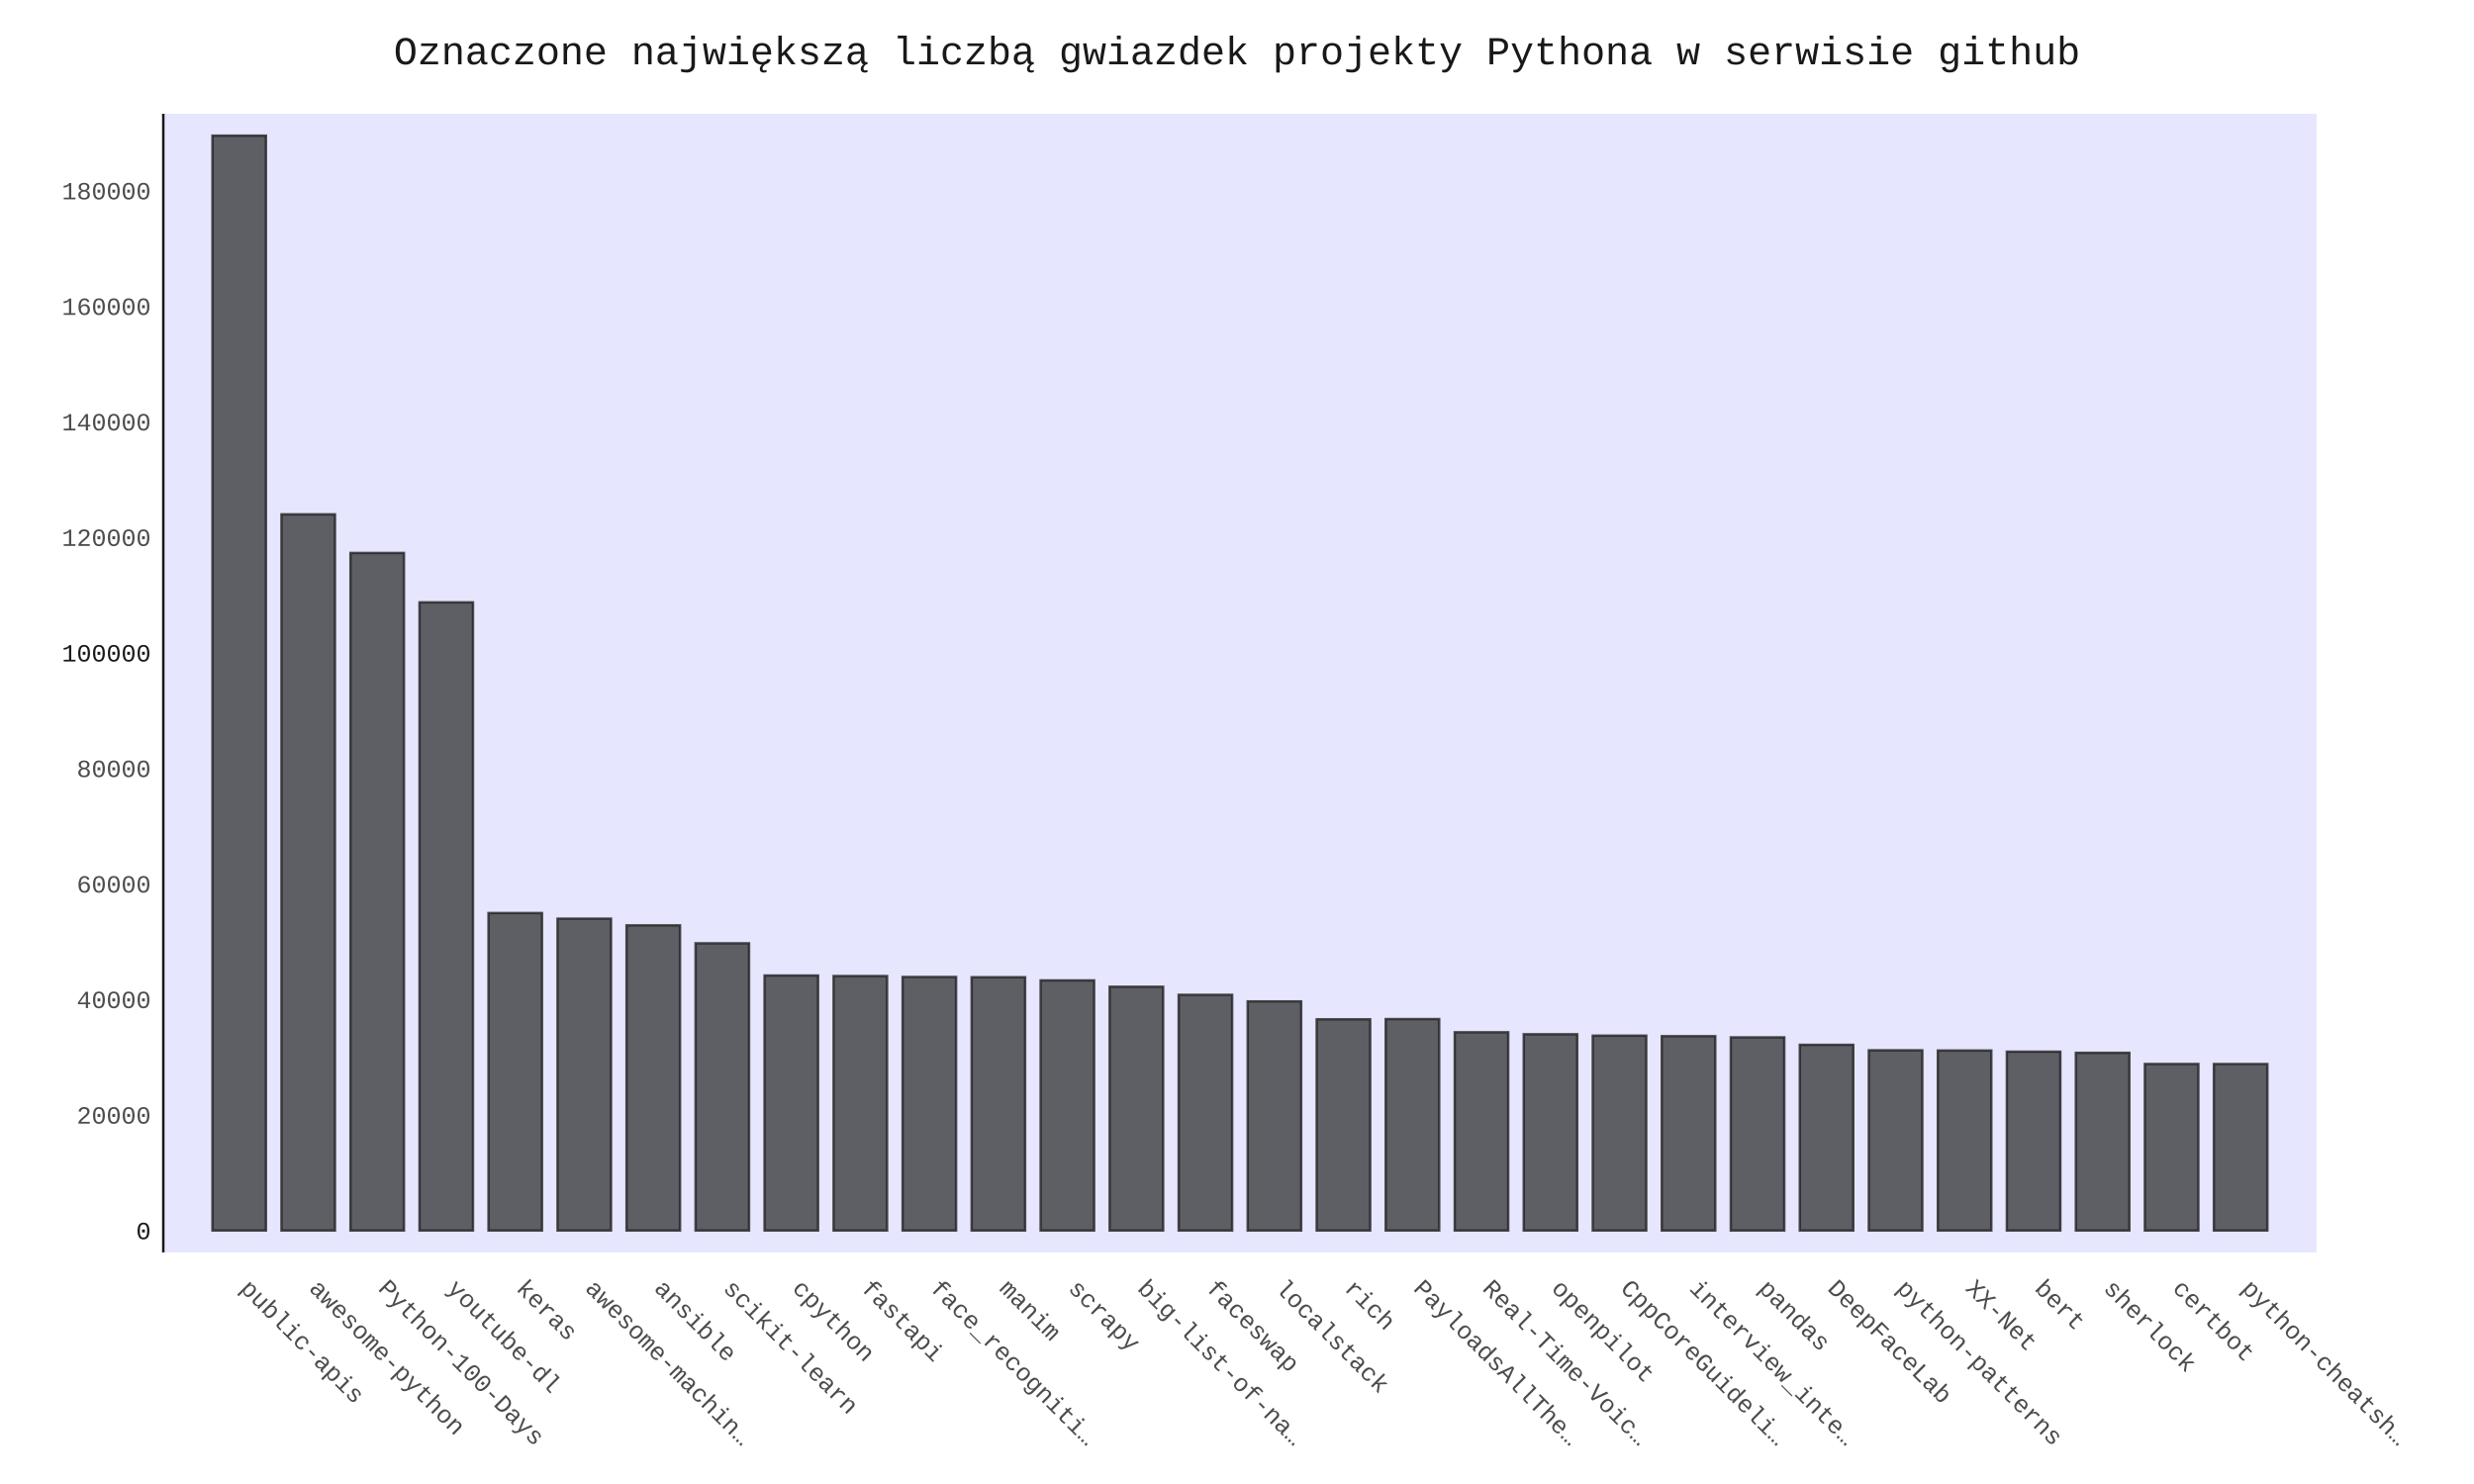
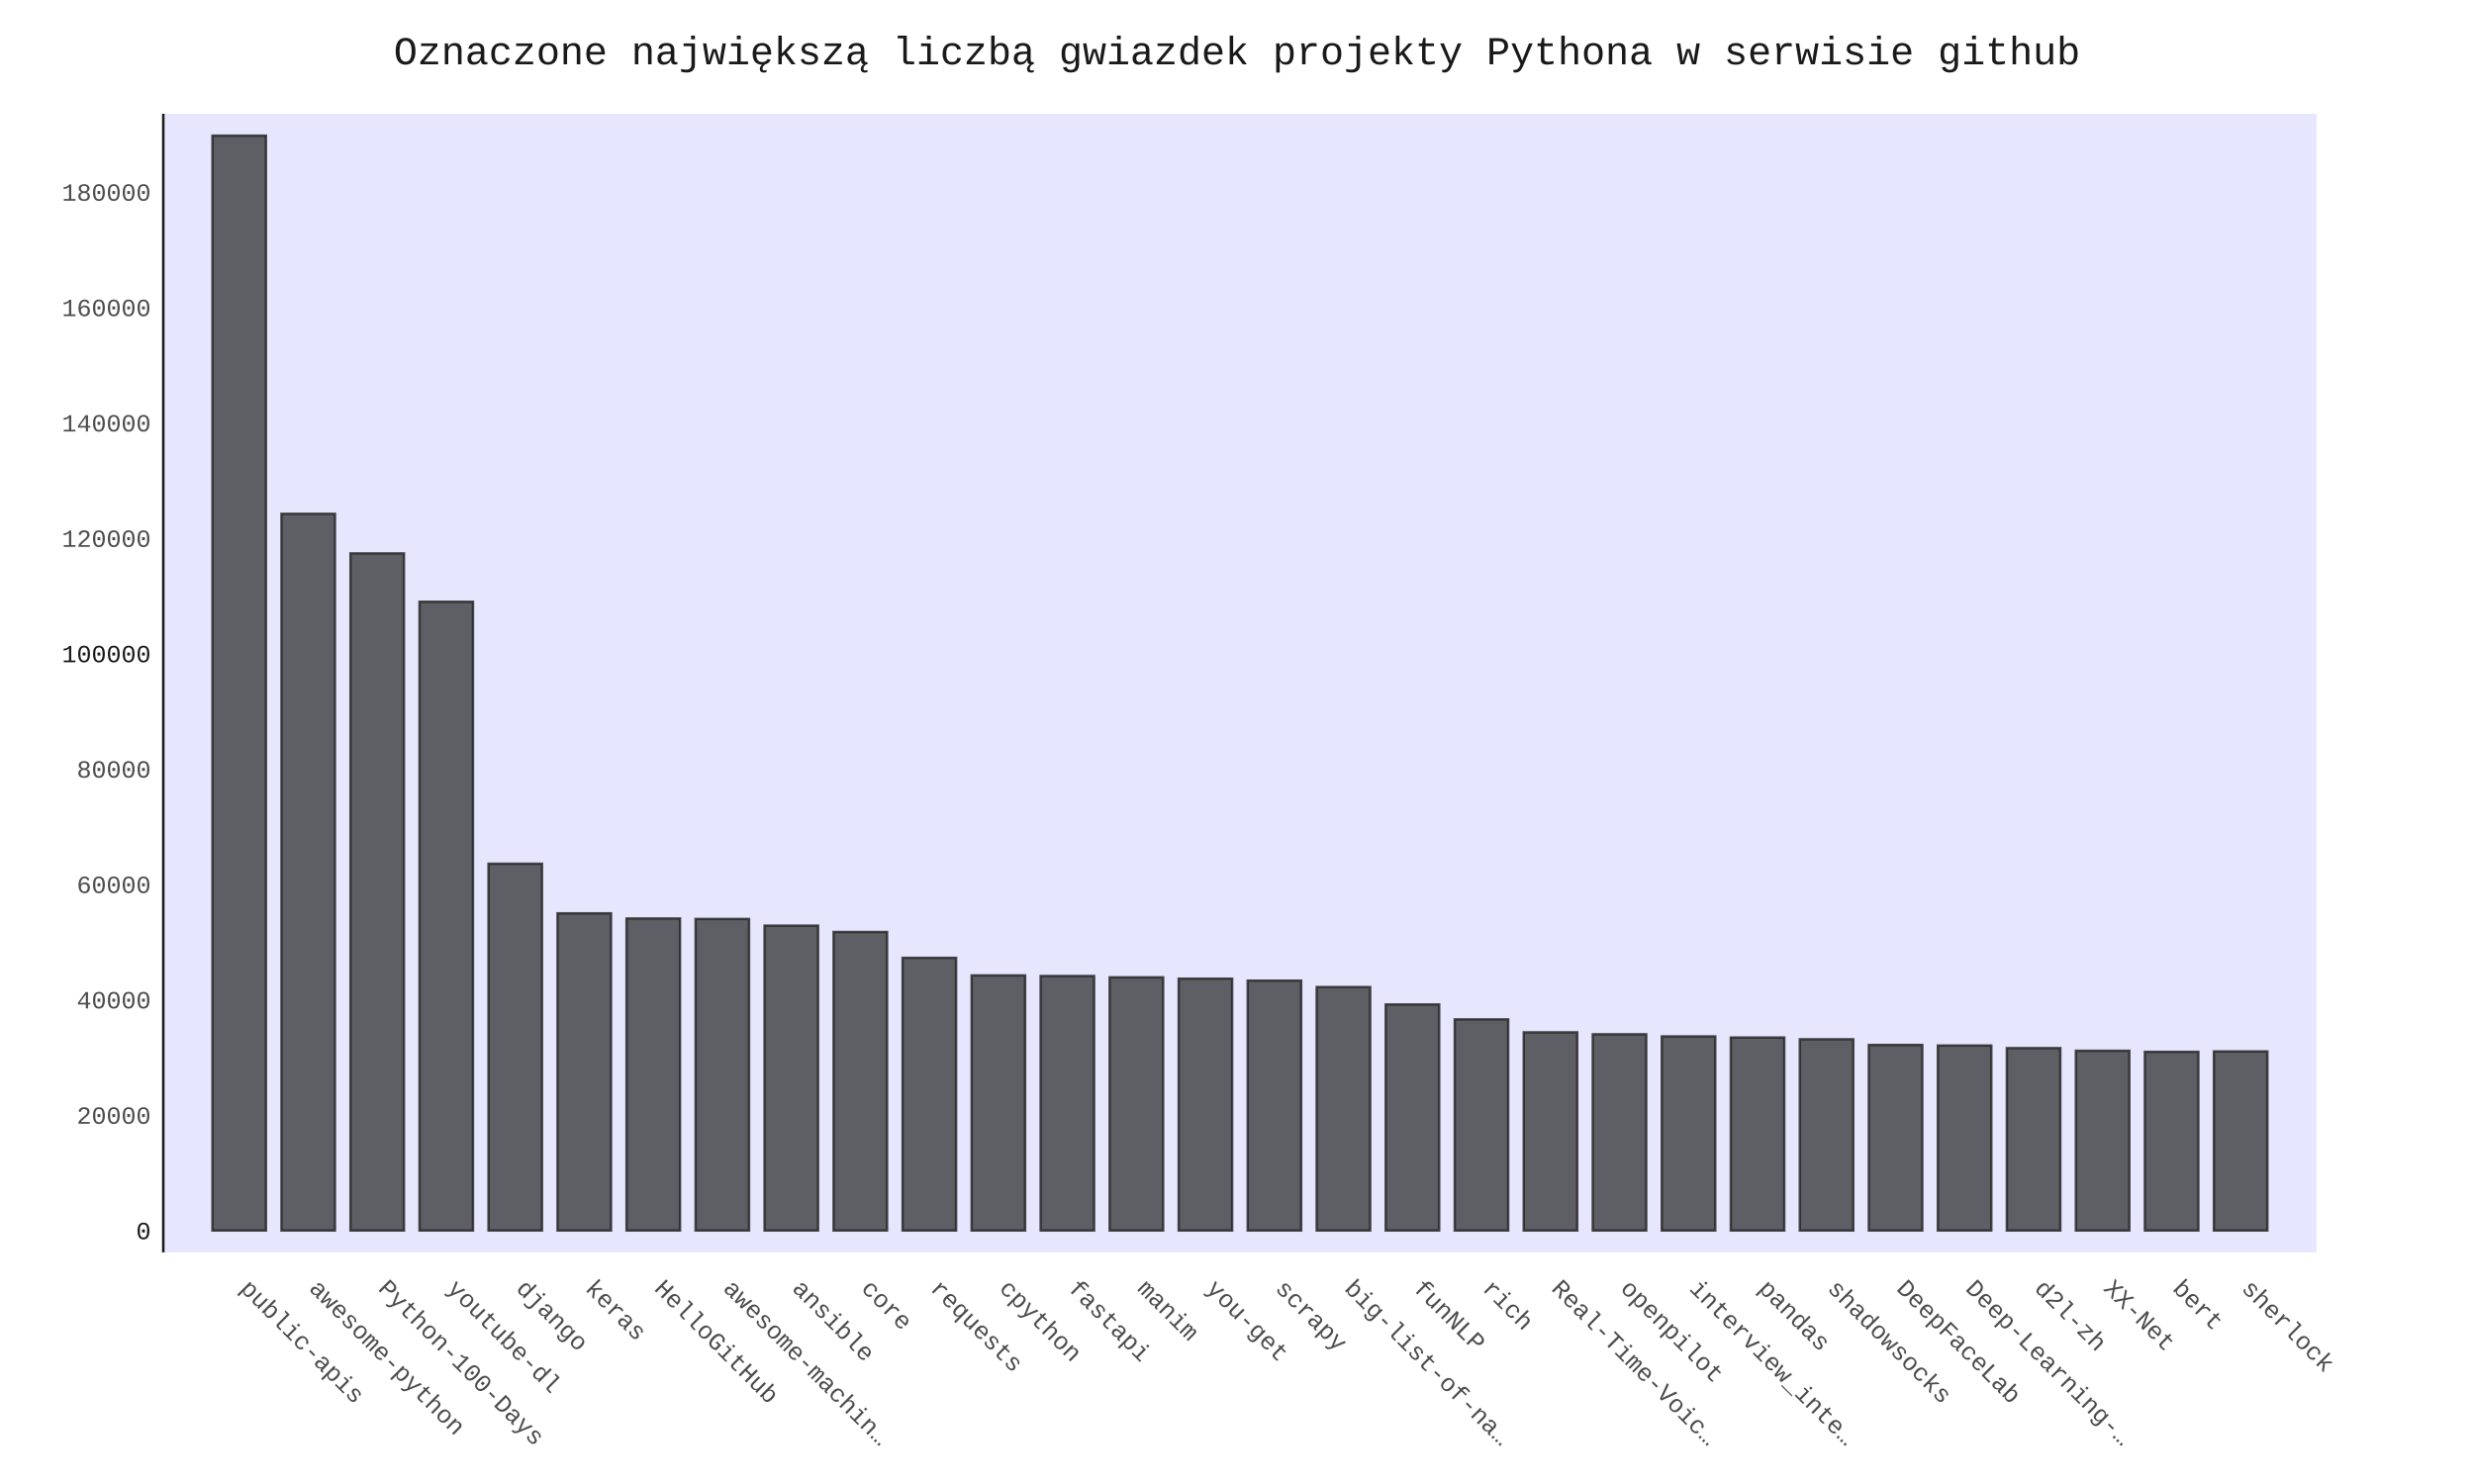
- <svg xmlns="http://www.w3.org/2000/svg" id="chart-7d118669-3fa0-4c09-93a6-e9657483c708" class="pygal-chart" viewBox="0 0 1000 600">
+ <svg xmlns="http://www.w3.org/2000/svg" id="chart-8efe9d07-b0a4-4cbf-bf03-267f5f798812" class="pygal-chart" viewBox="0 0 1000 600">
  <defs>
-     <style type="text/css">#chart-7d118669-3fa0-4c09-93a6-e9657483c708{-webkit-user-select:none;-webkit-font-smoothing:antialiased;font-family:Consolas,"Liberation Mono",Menlo,Courier,monospace}#chart-7d118669-3fa0-4c09-93a6-e9657483c708 .title{font-family:Consolas,"Liberation Mono",Menlo,Courier,monospace;font-size:16px}#chart-7d118669-3fa0-4c09-93a6-e9657483c708 .legends .legend text{font-family:Consolas,"Liberation Mono",Menlo,Courier,monospace;font-size:14px}#chart-7d118669-3fa0-4c09-93a6-e9657483c708 .axis text{font-family:Consolas,"Liberation Mono",Menlo,Courier,monospace;font-size:10px}#chart-7d118669-3fa0-4c09-93a6-e9657483c708 .axis text.major{font-family:Consolas,"Liberation Mono",Menlo,Courier,monospace;font-size:10px}#chart-7d118669-3fa0-4c09-93a6-e9657483c708 .text-overlay text.value{font-family:Consolas,"Liberation Mono",Menlo,Courier,monospace;font-size:16px}#chart-7d118669-3fa0-4c09-93a6-e9657483c708 .text-overlay text.label{font-family:Consolas,"Liberation Mono",Menlo,Courier,monospace;font-size:10px}#chart-7d118669-3fa0-4c09-93a6-e9657483c708 .tooltip{font-family:Consolas,"Liberation Mono",Menlo,Courier,monospace;font-size:14px}#chart-7d118669-3fa0-4c09-93a6-e9657483c708 text.no_data{font-family:Consolas,"Liberation Mono",Menlo,Courier,monospace;font-size:64px}
- #chart-7d118669-3fa0-4c09-93a6-e9657483c708{background-color:white}#chart-7d118669-3fa0-4c09-93a6-e9657483c708 path,#chart-7d118669-3fa0-4c09-93a6-e9657483c708 line,#chart-7d118669-3fa0-4c09-93a6-e9657483c708 rect,#chart-7d118669-3fa0-4c09-93a6-e9657483c708 circle{-webkit-transition:150ms;-moz-transition:150ms;transition:150ms}#chart-7d118669-3fa0-4c09-93a6-e9657483c708 .graph &gt; .background{fill:white}#chart-7d118669-3fa0-4c09-93a6-e9657483c708 .plot &gt; .background{fill:rgba(0,0,255,0.1)}#chart-7d118669-3fa0-4c09-93a6-e9657483c708 .graph{fill:rgba(0,0,0,0.7)}#chart-7d118669-3fa0-4c09-93a6-e9657483c708 text.no_data{fill:rgba(0,0,0,0.9)}#chart-7d118669-3fa0-4c09-93a6-e9657483c708 .title{fill:rgba(0,0,0,0.9)}#chart-7d118669-3fa0-4c09-93a6-e9657483c708 .legends .legend text{fill:rgba(0,0,0,0.7)}#chart-7d118669-3fa0-4c09-93a6-e9657483c708 .legends .legend:hover text{fill:rgba(0,0,0,0.9)}#chart-7d118669-3fa0-4c09-93a6-e9657483c708 .axis .line{stroke:rgba(0,0,0,0.9)}#chart-7d118669-3fa0-4c09-93a6-e9657483c708 .axis .guide.line{stroke:rgba(0,0,0,0.5)}#chart-7d118669-3fa0-4c09-93a6-e9657483c708 .axis .major.line{stroke:rgba(0,0,0,0.7)}#chart-7d118669-3fa0-4c09-93a6-e9657483c708 .axis text.major{fill:rgba(0,0,0,0.9)}#chart-7d118669-3fa0-4c09-93a6-e9657483c708 .axis.y .guides:hover .guide.line,#chart-7d118669-3fa0-4c09-93a6-e9657483c708 .line-graph .axis.x .guides:hover .guide.line,#chart-7d118669-3fa0-4c09-93a6-e9657483c708 .stackedline-graph .axis.x .guides:hover .guide.line,#chart-7d118669-3fa0-4c09-93a6-e9657483c708 .xy-graph .axis.x .guides:hover .guide.line{stroke:rgba(0,0,0,0.9)}#chart-7d118669-3fa0-4c09-93a6-e9657483c708 .axis .guides:hover text{fill:rgba(0,0,0,0.9)}#chart-7d118669-3fa0-4c09-93a6-e9657483c708 .reactive{fill-opacity:.7;stroke-opacity:.8;stroke-width:1}#chart-7d118669-3fa0-4c09-93a6-e9657483c708 .ci{stroke:rgba(0,0,0,0.7)}#chart-7d118669-3fa0-4c09-93a6-e9657483c708 .reactive.active,#chart-7d118669-3fa0-4c09-93a6-e9657483c708 .active .reactive{fill-opacity:.8;stroke-opacity:.9;stroke-width:4}#chart-7d118669-3fa0-4c09-93a6-e9657483c708 .ci .reactive.active{stroke-width:1.5}#chart-7d118669-3fa0-4c09-93a6-e9657483c708 .series text{fill:rgba(0,0,0,0.9)}#chart-7d118669-3fa0-4c09-93a6-e9657483c708 .tooltip rect{fill:rgba(0,0,255,0.1);stroke:rgba(0,0,0,0.9);-webkit-transition:opacity 150ms;-moz-transition:opacity 150ms;transition:opacity 150ms}#chart-7d118669-3fa0-4c09-93a6-e9657483c708 .tooltip .label{fill:rgba(0,0,0,0.7)}#chart-7d118669-3fa0-4c09-93a6-e9657483c708 .tooltip .label{fill:rgba(0,0,0,0.7)}#chart-7d118669-3fa0-4c09-93a6-e9657483c708 .tooltip .legend{font-size:.8em;fill:rgba(0,0,0,0.5)}#chart-7d118669-3fa0-4c09-93a6-e9657483c708 .tooltip .x_label{font-size:.6em;fill:rgba(0,0,0,0.9)}#chart-7d118669-3fa0-4c09-93a6-e9657483c708 .tooltip .xlink{font-size:.5em;text-decoration:underline}#chart-7d118669-3fa0-4c09-93a6-e9657483c708 .tooltip .value{font-size:1.5em}#chart-7d118669-3fa0-4c09-93a6-e9657483c708 .bound{font-size:.5em}#chart-7d118669-3fa0-4c09-93a6-e9657483c708 .max-value{font-size:.75em;fill:rgba(0,0,0,0.5)}#chart-7d118669-3fa0-4c09-93a6-e9657483c708 .map-element{fill:rgba(0,0,255,0.1);stroke:rgba(0,0,0,0.5) !important}#chart-7d118669-3fa0-4c09-93a6-e9657483c708 .map-element .reactive{fill-opacity:inherit;stroke-opacity:inherit}#chart-7d118669-3fa0-4c09-93a6-e9657483c708 .color-0,#chart-7d118669-3fa0-4c09-93a6-e9657483c708 .color-0 a:visited{stroke:#242424;fill:#242424}#chart-7d118669-3fa0-4c09-93a6-e9657483c708 .text-overlay .color-0 text{fill:white}
- #chart-7d118669-3fa0-4c09-93a6-e9657483c708 text.no_data{text-anchor:middle}#chart-7d118669-3fa0-4c09-93a6-e9657483c708 .guide.line{fill:none}#chart-7d118669-3fa0-4c09-93a6-e9657483c708 .centered{text-anchor:middle}#chart-7d118669-3fa0-4c09-93a6-e9657483c708 .title{text-anchor:middle}#chart-7d118669-3fa0-4c09-93a6-e9657483c708 .legends .legend text{fill-opacity:1}#chart-7d118669-3fa0-4c09-93a6-e9657483c708 .axis.x text{text-anchor:middle}#chart-7d118669-3fa0-4c09-93a6-e9657483c708 .axis.x:not(.web) text[transform]{text-anchor:start}#chart-7d118669-3fa0-4c09-93a6-e9657483c708 .axis.x:not(.web) text[transform].backwards{text-anchor:end}#chart-7d118669-3fa0-4c09-93a6-e9657483c708 .axis.y text{text-anchor:end}#chart-7d118669-3fa0-4c09-93a6-e9657483c708 .axis.y text[transform].backwards{text-anchor:start}#chart-7d118669-3fa0-4c09-93a6-e9657483c708 .axis.y2 text{text-anchor:start}#chart-7d118669-3fa0-4c09-93a6-e9657483c708 .axis.y2 text[transform].backwards{text-anchor:end}#chart-7d118669-3fa0-4c09-93a6-e9657483c708 .axis .guide.line{stroke-dasharray:4,4;stroke:black}#chart-7d118669-3fa0-4c09-93a6-e9657483c708 .axis .major.guide.line{stroke-dasharray:6,6;stroke:black}#chart-7d118669-3fa0-4c09-93a6-e9657483c708 .horizontal .axis.y .guide.line,#chart-7d118669-3fa0-4c09-93a6-e9657483c708 .horizontal .axis.y2 .guide.line,#chart-7d118669-3fa0-4c09-93a6-e9657483c708 .vertical .axis.x .guide.line{opacity:0}#chart-7d118669-3fa0-4c09-93a6-e9657483c708 .horizontal .axis.always_show .guide.line,#chart-7d118669-3fa0-4c09-93a6-e9657483c708 .vertical .axis.always_show .guide.line{opacity:1 !important}#chart-7d118669-3fa0-4c09-93a6-e9657483c708 .axis.y .guides:hover .guide.line,#chart-7d118669-3fa0-4c09-93a6-e9657483c708 .axis.y2 .guides:hover .guide.line,#chart-7d118669-3fa0-4c09-93a6-e9657483c708 .axis.x .guides:hover .guide.line{opacity:1}#chart-7d118669-3fa0-4c09-93a6-e9657483c708 .axis .guides:hover text{opacity:1}#chart-7d118669-3fa0-4c09-93a6-e9657483c708 .nofill{fill:none}#chart-7d118669-3fa0-4c09-93a6-e9657483c708 .subtle-fill{fill-opacity:.2}#chart-7d118669-3fa0-4c09-93a6-e9657483c708 .dot{stroke-width:1px;fill-opacity:1;stroke-opacity:1}#chart-7d118669-3fa0-4c09-93a6-e9657483c708 .dot.active{stroke-width:5px}#chart-7d118669-3fa0-4c09-93a6-e9657483c708 .dot.negative{fill:transparent}#chart-7d118669-3fa0-4c09-93a6-e9657483c708 text,#chart-7d118669-3fa0-4c09-93a6-e9657483c708 tspan{stroke:none !important}#chart-7d118669-3fa0-4c09-93a6-e9657483c708 .series text.active{opacity:1}#chart-7d118669-3fa0-4c09-93a6-e9657483c708 .tooltip rect{fill-opacity:.95;stroke-width:.5}#chart-7d118669-3fa0-4c09-93a6-e9657483c708 .tooltip text{fill-opacity:1}#chart-7d118669-3fa0-4c09-93a6-e9657483c708 .showable{visibility:hidden}#chart-7d118669-3fa0-4c09-93a6-e9657483c708 .showable.shown{visibility:visible}#chart-7d118669-3fa0-4c09-93a6-e9657483c708 .gauge-background{fill:rgba(229,229,229,1);stroke:none}#chart-7d118669-3fa0-4c09-93a6-e9657483c708 .bg-lines{stroke:white;stroke-width:2px}</style>
+     <style type="text/css">#chart-8efe9d07-b0a4-4cbf-bf03-267f5f798812{-webkit-user-select:none;-webkit-font-smoothing:antialiased;font-family:Consolas,"Liberation Mono",Menlo,Courier,monospace}#chart-8efe9d07-b0a4-4cbf-bf03-267f5f798812 .title{font-family:Consolas,"Liberation Mono",Menlo,Courier,monospace;font-size:16px}#chart-8efe9d07-b0a4-4cbf-bf03-267f5f798812 .legends .legend text{font-family:Consolas,"Liberation Mono",Menlo,Courier,monospace;font-size:14px}#chart-8efe9d07-b0a4-4cbf-bf03-267f5f798812 .axis text{font-family:Consolas,"Liberation Mono",Menlo,Courier,monospace;font-size:10px}#chart-8efe9d07-b0a4-4cbf-bf03-267f5f798812 .axis text.major{font-family:Consolas,"Liberation Mono",Menlo,Courier,monospace;font-size:10px}#chart-8efe9d07-b0a4-4cbf-bf03-267f5f798812 .text-overlay text.value{font-family:Consolas,"Liberation Mono",Menlo,Courier,monospace;font-size:16px}#chart-8efe9d07-b0a4-4cbf-bf03-267f5f798812 .text-overlay text.label{font-family:Consolas,"Liberation Mono",Menlo,Courier,monospace;font-size:10px}#chart-8efe9d07-b0a4-4cbf-bf03-267f5f798812 .tooltip{font-family:Consolas,"Liberation Mono",Menlo,Courier,monospace;font-size:14px}#chart-8efe9d07-b0a4-4cbf-bf03-267f5f798812 text.no_data{font-family:Consolas,"Liberation Mono",Menlo,Courier,monospace;font-size:64px}
+ #chart-8efe9d07-b0a4-4cbf-bf03-267f5f798812{background-color:white}#chart-8efe9d07-b0a4-4cbf-bf03-267f5f798812 path,#chart-8efe9d07-b0a4-4cbf-bf03-267f5f798812 line,#chart-8efe9d07-b0a4-4cbf-bf03-267f5f798812 rect,#chart-8efe9d07-b0a4-4cbf-bf03-267f5f798812 circle{-webkit-transition:150ms;-moz-transition:150ms;transition:150ms}#chart-8efe9d07-b0a4-4cbf-bf03-267f5f798812 .graph &gt; .background{fill:white}#chart-8efe9d07-b0a4-4cbf-bf03-267f5f798812 .plot &gt; .background{fill:rgba(0,0,255,0.1)}#chart-8efe9d07-b0a4-4cbf-bf03-267f5f798812 .graph{fill:rgba(0,0,0,0.7)}#chart-8efe9d07-b0a4-4cbf-bf03-267f5f798812 text.no_data{fill:rgba(0,0,0,0.9)}#chart-8efe9d07-b0a4-4cbf-bf03-267f5f798812 .title{fill:rgba(0,0,0,0.9)}#chart-8efe9d07-b0a4-4cbf-bf03-267f5f798812 .legends .legend text{fill:rgba(0,0,0,0.7)}#chart-8efe9d07-b0a4-4cbf-bf03-267f5f798812 .legends .legend:hover text{fill:rgba(0,0,0,0.9)}#chart-8efe9d07-b0a4-4cbf-bf03-267f5f798812 .axis .line{stroke:rgba(0,0,0,0.9)}#chart-8efe9d07-b0a4-4cbf-bf03-267f5f798812 .axis .guide.line{stroke:rgba(0,0,0,0.5)}#chart-8efe9d07-b0a4-4cbf-bf03-267f5f798812 .axis .major.line{stroke:rgba(0,0,0,0.7)}#chart-8efe9d07-b0a4-4cbf-bf03-267f5f798812 .axis text.major{fill:rgba(0,0,0,0.9)}#chart-8efe9d07-b0a4-4cbf-bf03-267f5f798812 .axis.y .guides:hover .guide.line,#chart-8efe9d07-b0a4-4cbf-bf03-267f5f798812 .line-graph .axis.x .guides:hover .guide.line,#chart-8efe9d07-b0a4-4cbf-bf03-267f5f798812 .stackedline-graph .axis.x .guides:hover .guide.line,#chart-8efe9d07-b0a4-4cbf-bf03-267f5f798812 .xy-graph .axis.x .guides:hover .guide.line{stroke:rgba(0,0,0,0.9)}#chart-8efe9d07-b0a4-4cbf-bf03-267f5f798812 .axis .guides:hover text{fill:rgba(0,0,0,0.9)}#chart-8efe9d07-b0a4-4cbf-bf03-267f5f798812 .reactive{fill-opacity:.7;stroke-opacity:.8;stroke-width:1}#chart-8efe9d07-b0a4-4cbf-bf03-267f5f798812 .ci{stroke:rgba(0,0,0,0.7)}#chart-8efe9d07-b0a4-4cbf-bf03-267f5f798812 .reactive.active,#chart-8efe9d07-b0a4-4cbf-bf03-267f5f798812 .active .reactive{fill-opacity:.8;stroke-opacity:.9;stroke-width:4}#chart-8efe9d07-b0a4-4cbf-bf03-267f5f798812 .ci .reactive.active{stroke-width:1.5}#chart-8efe9d07-b0a4-4cbf-bf03-267f5f798812 .series text{fill:rgba(0,0,0,0.9)}#chart-8efe9d07-b0a4-4cbf-bf03-267f5f798812 .tooltip rect{fill:rgba(0,0,255,0.1);stroke:rgba(0,0,0,0.9);-webkit-transition:opacity 150ms;-moz-transition:opacity 150ms;transition:opacity 150ms}#chart-8efe9d07-b0a4-4cbf-bf03-267f5f798812 .tooltip .label{fill:rgba(0,0,0,0.7)}#chart-8efe9d07-b0a4-4cbf-bf03-267f5f798812 .tooltip .label{fill:rgba(0,0,0,0.7)}#chart-8efe9d07-b0a4-4cbf-bf03-267f5f798812 .tooltip .legend{font-size:.8em;fill:rgba(0,0,0,0.5)}#chart-8efe9d07-b0a4-4cbf-bf03-267f5f798812 .tooltip .x_label{font-size:.6em;fill:rgba(0,0,0,0.9)}#chart-8efe9d07-b0a4-4cbf-bf03-267f5f798812 .tooltip .xlink{font-size:.5em;text-decoration:underline}#chart-8efe9d07-b0a4-4cbf-bf03-267f5f798812 .tooltip .value{font-size:1.5em}#chart-8efe9d07-b0a4-4cbf-bf03-267f5f798812 .bound{font-size:.5em}#chart-8efe9d07-b0a4-4cbf-bf03-267f5f798812 .max-value{font-size:.75em;fill:rgba(0,0,0,0.5)}#chart-8efe9d07-b0a4-4cbf-bf03-267f5f798812 .map-element{fill:rgba(0,0,255,0.1);stroke:rgba(0,0,0,0.5) !important}#chart-8efe9d07-b0a4-4cbf-bf03-267f5f798812 .map-element .reactive{fill-opacity:inherit;stroke-opacity:inherit}#chart-8efe9d07-b0a4-4cbf-bf03-267f5f798812 .color-0,#chart-8efe9d07-b0a4-4cbf-bf03-267f5f798812 .color-0 a:visited{stroke:#242424;fill:#242424}#chart-8efe9d07-b0a4-4cbf-bf03-267f5f798812 .text-overlay .color-0 text{fill:white}
+ #chart-8efe9d07-b0a4-4cbf-bf03-267f5f798812 text.no_data{text-anchor:middle}#chart-8efe9d07-b0a4-4cbf-bf03-267f5f798812 .guide.line{fill:none}#chart-8efe9d07-b0a4-4cbf-bf03-267f5f798812 .centered{text-anchor:middle}#chart-8efe9d07-b0a4-4cbf-bf03-267f5f798812 .title{text-anchor:middle}#chart-8efe9d07-b0a4-4cbf-bf03-267f5f798812 .legends .legend text{fill-opacity:1}#chart-8efe9d07-b0a4-4cbf-bf03-267f5f798812 .axis.x text{text-anchor:middle}#chart-8efe9d07-b0a4-4cbf-bf03-267f5f798812 .axis.x:not(.web) text[transform]{text-anchor:start}#chart-8efe9d07-b0a4-4cbf-bf03-267f5f798812 .axis.x:not(.web) text[transform].backwards{text-anchor:end}#chart-8efe9d07-b0a4-4cbf-bf03-267f5f798812 .axis.y text{text-anchor:end}#chart-8efe9d07-b0a4-4cbf-bf03-267f5f798812 .axis.y text[transform].backwards{text-anchor:start}#chart-8efe9d07-b0a4-4cbf-bf03-267f5f798812 .axis.y2 text{text-anchor:start}#chart-8efe9d07-b0a4-4cbf-bf03-267f5f798812 .axis.y2 text[transform].backwards{text-anchor:end}#chart-8efe9d07-b0a4-4cbf-bf03-267f5f798812 .axis .guide.line{stroke-dasharray:4,4;stroke:black}#chart-8efe9d07-b0a4-4cbf-bf03-267f5f798812 .axis .major.guide.line{stroke-dasharray:6,6;stroke:black}#chart-8efe9d07-b0a4-4cbf-bf03-267f5f798812 .horizontal .axis.y .guide.line,#chart-8efe9d07-b0a4-4cbf-bf03-267f5f798812 .horizontal .axis.y2 .guide.line,#chart-8efe9d07-b0a4-4cbf-bf03-267f5f798812 .vertical .axis.x .guide.line{opacity:0}#chart-8efe9d07-b0a4-4cbf-bf03-267f5f798812 .horizontal .axis.always_show .guide.line,#chart-8efe9d07-b0a4-4cbf-bf03-267f5f798812 .vertical .axis.always_show .guide.line{opacity:1 !important}#chart-8efe9d07-b0a4-4cbf-bf03-267f5f798812 .axis.y .guides:hover .guide.line,#chart-8efe9d07-b0a4-4cbf-bf03-267f5f798812 .axis.y2 .guides:hover .guide.line,#chart-8efe9d07-b0a4-4cbf-bf03-267f5f798812 .axis.x .guides:hover .guide.line{opacity:1}#chart-8efe9d07-b0a4-4cbf-bf03-267f5f798812 .axis .guides:hover text{opacity:1}#chart-8efe9d07-b0a4-4cbf-bf03-267f5f798812 .nofill{fill:none}#chart-8efe9d07-b0a4-4cbf-bf03-267f5f798812 .subtle-fill{fill-opacity:.2}#chart-8efe9d07-b0a4-4cbf-bf03-267f5f798812 .dot{stroke-width:1px;fill-opacity:1;stroke-opacity:1}#chart-8efe9d07-b0a4-4cbf-bf03-267f5f798812 .dot.active{stroke-width:5px}#chart-8efe9d07-b0a4-4cbf-bf03-267f5f798812 .dot.negative{fill:transparent}#chart-8efe9d07-b0a4-4cbf-bf03-267f5f798812 text,#chart-8efe9d07-b0a4-4cbf-bf03-267f5f798812 tspan{stroke:none !important}#chart-8efe9d07-b0a4-4cbf-bf03-267f5f798812 .series text.active{opacity:1}#chart-8efe9d07-b0a4-4cbf-bf03-267f5f798812 .tooltip rect{fill-opacity:.95;stroke-width:.5}#chart-8efe9d07-b0a4-4cbf-bf03-267f5f798812 .tooltip text{fill-opacity:1}#chart-8efe9d07-b0a4-4cbf-bf03-267f5f798812 .showable{visibility:hidden}#chart-8efe9d07-b0a4-4cbf-bf03-267f5f798812 .showable.shown{visibility:visible}#chart-8efe9d07-b0a4-4cbf-bf03-267f5f798812 .gauge-background{fill:rgba(229,229,229,1);stroke:none}#chart-8efe9d07-b0a4-4cbf-bf03-267f5f798812 .bg-lines{stroke:white;stroke-width:2px}</style>
  </defs>
  <g class="graph bar-graph vertical">
    <rect x="0" y="0" width="1000" height="600" class="background" />
    <g transform="translate(66, 46)" class="plot">
      <rect x="0" y="0" width="870.36" height="460.36" class="background" />
      <g class="axis y">
        <g class="guides">
          <text x="-5" y="455.007" class="major">0</text>
        </g>
        <g class="guides">
-           <text x="-5" y="408.295" class="">20000</text>
-         </g>
-         <g class="guides">
-           <text x="-5" y="361.582" class="">40000</text>
-         </g>
-         <g class="guides">
-           <text x="-5" y="314.869" class="">60000</text>
-         </g>
-         <g class="guides">
-           <text x="-5" y="268.157" class="">80000</text>
-         </g>
-         <g class="guides">
-           <text x="-5" y="221.444" class="major">100000</text>
-         </g>
-         <g class="guides">
-           <text x="-5" y="174.731" class="">120000</text>
-         </g>
-         <g class="guides">
-           <text x="-5" y="128.018" class="">140000</text>
-         </g>
-         <g class="guides">
-           <text x="-5" y="81.306" class="">160000</text>
-         </g>
-         <g class="guides">
-           <text x="-5" y="34.593" class="">180000</text>
+           <text x="-5" y="408.357" class="">20000</text>
+         </g>
+         <g class="guides">
+           <text x="-5" y="361.706" class="">40000</text>
+         </g>
+         <g class="guides">
+           <text x="-5" y="315.056" class="">60000</text>
+         </g>
+         <g class="guides">
+           <text x="-5" y="268.406" class="">80000</text>
+         </g>
+         <g class="guides">
+           <text x="-5" y="221.755" class="major">100000</text>
+         </g>
+         <g class="guides">
+           <text x="-5" y="175.105" class="">120000</text>
+         </g>
+         <g class="guides">
+           <text x="-5" y="128.454" class="">140000</text>
+         </g>
+         <g class="guides">
+           <text x="-5" y="81.804" class="">160000</text>
+         </g>
+         <g class="guides">
+           <text x="-5" y="35.153" class="">180000</text>
        </g>
      </g>
      <g class="axis x">
        <path d="M0 0 v460.36" class="line" />
        <g class="guides">
          <path d="M30.686 0 v460.36" class="guide line" />
          <text x="30.686" y="475.36" class="" transform="rotate(45 30.68578 475.3604)">public-apis</text>
        </g>
        <g class="guides">
          <path d="M58.582 0 v460.36" class="guide line" />
          <text x="58.582" y="475.36" class="" transform="rotate(45 58.58195 475.3604)">awesome-python</text>
        </g>
        <g class="guides">
          <path d="M86.478 0 v460.36" class="guide line" />
          <text x="86.478" y="475.36" class="" transform="rotate(45 86.47812 475.3604)">Python-100-Days</text>
        </g>
        <g class="guides">
          <path d="M114.374 0 v460.36" class="guide line" />
          <text x="114.374" y="475.36" class="" transform="rotate(45 114.3743 475.3604)">youtube-dl</text>
        </g>
        <g class="guides">
          <path d="M142.27 0 v460.36" class="guide line" />
-           <text x="142.27" y="475.36" class="" transform="rotate(45 142.2704 475.3604)">keras</text>
+           <text x="142.27" y="475.36" class="" transform="rotate(45 142.2704 475.3604)">django</text>
        </g>
        <g class="guides">
          <path d="M170.167 0 v460.36" class="guide line" />
-           <text x="170.167" y="475.36" class="" transform="rotate(45 170.1666 475.3604)">awesome-machin…</text>
+           <text x="170.167" y="475.36" class="" transform="rotate(45 170.1666 475.3604)">keras</text>
        </g>
        <g class="guides">
          <path d="M198.063 0 v460.36" class="guide line" />
-           <text x="198.063" y="475.36" class="" transform="rotate(45 198.0628 475.3604)">ansible</text>
+           <text x="198.063" y="475.36" class="" transform="rotate(45 198.0628 475.3604)">HelloGitHub</text>
        </g>
        <g class="guides">
          <path d="M225.959 0 v460.36" class="guide line" />
-           <text x="225.959" y="475.36" class="" transform="rotate(45 225.9589 475.3604)">scikit-learn</text>
+           <text x="225.959" y="475.36" class="" transform="rotate(45 225.9589 475.3604)">awesome-machin…</text>
        </g>
        <g class="guides">
          <path d="M253.855 0 v460.36" class="guide line" />
-           <text x="253.855" y="475.36" class="" transform="rotate(45 253.8551 475.3604)">cpython</text>
+           <text x="253.855" y="475.36" class="" transform="rotate(45 253.8551 475.3604)">ansible</text>
        </g>
        <g class="guides">
          <path d="M281.751 0 v460.36" class="guide line" />
-           <text x="281.751" y="475.36" class="" transform="rotate(45 281.7513 475.3604)">fastapi</text>
+           <text x="281.751" y="475.36" class="" transform="rotate(45 281.7513 475.3604)">core</text>
        </g>
        <g class="guides">
          <path d="M309.647 0 v460.36" class="guide line" />
-           <text x="309.647" y="475.36" class="" transform="rotate(45 309.6474 475.3604)">face_recogniti…</text>
+           <text x="309.647" y="475.36" class="" transform="rotate(45 309.6474 475.3604)">requests</text>
        </g>
        <g class="guides">
          <path d="M337.544 0 v460.36" class="guide line" />
-           <text x="337.544" y="475.36" class="" transform="rotate(45 337.5436 475.3604)">manim</text>
+           <text x="337.544" y="475.36" class="" transform="rotate(45 337.5436 475.3604)">cpython</text>
        </g>
        <g class="guides">
          <path d="M365.44 0 v460.36" class="guide line" />
-           <text x="365.44" y="475.36" class="" transform="rotate(45 365.4398 475.3604)">scrapy</text>
+           <text x="365.44" y="475.36" class="" transform="rotate(45 365.4398 475.3604)">fastapi</text>
        </g>
        <g class="guides">
          <path d="M393.336 0 v460.36" class="guide line" />
-           <text x="393.336" y="475.36" class="" transform="rotate(45 393.3359 475.3604)">big-list-of-na…</text>
+           <text x="393.336" y="475.36" class="" transform="rotate(45 393.3359 475.3604)">manim</text>
        </g>
        <g class="guides">
          <path d="M421.232 0 v460.36" class="guide line" />
-           <text x="421.232" y="475.36" class="" transform="rotate(45 421.2321 475.3604)">faceswap</text>
+           <text x="421.232" y="475.36" class="" transform="rotate(45 421.2321 475.3604)">you-get</text>
        </g>
        <g class="guides">
          <path d="M449.128 0 v460.36" class="guide line" />
-           <text x="449.128" y="475.36" class="" transform="rotate(45 449.1283 475.3604)">localstack</text>
+           <text x="449.128" y="475.36" class="" transform="rotate(45 449.1283 475.3604)">scrapy</text>
        </g>
        <g class="guides">
          <path d="M477.024 0 v460.36" class="guide line" />
-           <text x="477.024" y="475.36" class="" transform="rotate(45 477.0244 475.3604)">rich</text>
+           <text x="477.024" y="475.36" class="" transform="rotate(45 477.0244 475.3604)">big-list-of-na…</text>
        </g>
        <g class="guides">
          <path d="M504.921 0 v460.36" class="guide line" />
-           <text x="504.921" y="475.36" class="" transform="rotate(45 504.9206 475.3604)">PayloadsAllThe…</text>
+           <text x="504.921" y="475.36" class="" transform="rotate(45 504.9206 475.3604)">funNLP</text>
        </g>
        <g class="guides">
          <path d="M532.817 0 v460.36" class="guide line" />
-           <text x="532.817" y="475.36" class="" transform="rotate(45 532.8168 475.3604)">Real-Time-Voic…</text>
+           <text x="532.817" y="475.36" class="" transform="rotate(45 532.8168 475.3604)">rich</text>
        </g>
        <g class="guides">
          <path d="M560.713 0 v460.36" class="guide line" />
-           <text x="560.713" y="475.36" class="" transform="rotate(45 560.7129 475.3604)">openpilot</text>
+           <text x="560.713" y="475.36" class="" transform="rotate(45 560.7129 475.3604)">Real-Time-Voic…</text>
        </g>
        <g class="guides">
          <path d="M588.609 0 v460.36" class="guide line" />
-           <text x="588.609" y="475.36" class="" transform="rotate(45 588.6091 475.3604)">CppCoreGuideli…</text>
+           <text x="588.609" y="475.36" class="" transform="rotate(45 588.6091 475.3604)">openpilot</text>
        </g>
        <g class="guides">
          <path d="M616.505 0 v460.36" class="guide line" />
          <text x="616.505" y="475.36" class="" transform="rotate(45 616.5053 475.3604)">interview_inte…</text>
        </g>
        <g class="guides">
          <path d="M644.401 0 v460.36" class="guide line" />
          <text x="644.401" y="475.36" class="" transform="rotate(45 644.4014 475.3604)">pandas</text>
        </g>
        <g class="guides">
          <path d="M672.298 0 v460.36" class="guide line" />
-           <text x="672.298" y="475.36" class="" transform="rotate(45 672.2976 475.3604)">DeepFaceLab</text>
+           <text x="672.298" y="475.36" class="" transform="rotate(45 672.2976 475.3604)">shadowsocks</text>
        </g>
        <g class="guides">
          <path d="M700.194 0 v460.36" class="guide line" />
-           <text x="700.194" y="475.36" class="" transform="rotate(45 700.1938 475.3604)">python-patterns</text>
+           <text x="700.194" y="475.36" class="" transform="rotate(45 700.1938 475.3604)">DeepFaceLab</text>
        </g>
        <g class="guides">
          <path d="M728.09 0 v460.36" class="guide line" />
-           <text x="728.09" y="475.36" class="" transform="rotate(45 728.0899 475.3604)">XX-Net</text>
+           <text x="728.09" y="475.36" class="" transform="rotate(45 728.0899 475.3604)">Deep-Learning-…</text>
        </g>
        <g class="guides">
          <path d="M755.986 0 v460.36" class="guide line" />
-           <text x="755.986" y="475.36" class="" transform="rotate(45 755.9861 475.3604)">bert</text>
+           <text x="755.986" y="475.36" class="" transform="rotate(45 755.9861 475.3604)">d2l-zh</text>
        </g>
        <g class="guides">
          <path d="M783.882 0 v460.36" class="guide line" />
-           <text x="783.882" y="475.36" class="" transform="rotate(45 783.8823 475.3604)">sherlock</text>
+           <text x="783.882" y="475.36" class="" transform="rotate(45 783.8823 475.3604)">XX-Net</text>
        </g>
        <g class="guides">
          <path d="M811.778 0 v460.36" class="guide line" />
-           <text x="811.778" y="475.36" class="" transform="rotate(45 811.7784 475.3604)">certbot</text>
+           <text x="811.778" y="475.36" class="" transform="rotate(45 811.7784 475.3604)">bert</text>
        </g>
        <g class="guides">
          <path d="M839.675 0 v460.36" class="guide line" />
-           <text x="839.675" y="475.36" class="" transform="rotate(45 839.6746 475.3604)">python-cheatsh…</text>
+           <text x="839.675" y="475.36" class="" transform="rotate(45 839.6746 475.3604)">sherlock</text>
        </g>
      </g>
      <g class="series serie-0 color-0">
        <g class="bars">
          <g class="bar">
            <rect x="19.884" y="8.853" rx="0" ry="0" width="21.603" height="442.654" class="rect reactive tooltip-trigger" />
          </g>
          <g class="bar">
-             <rect x="47.781" y="161.956" rx="0" ry="0" width="21.603" height="289.551" class="rect reactive tooltip-trigger" />
-           </g>
-           <g class="bar">
-             <rect x="75.677" y="177.572" rx="0" ry="0" width="21.603" height="273.935" class="rect reactive tooltip-trigger" />
-           </g>
-           <g class="bar">
-             <rect x="103.573" y="197.544" rx="0" ry="0" width="21.603" height="253.963" class="rect reactive tooltip-trigger" />
-           </g>
-           <g class="bar">
-             <rect x="131.469" y="323.152" rx="0" ry="0" width="21.603" height="128.355" class="rect reactive tooltip-trigger" />
-           </g>
-           <g class="bar">
-             <rect x="159.365" y="325.432" rx="0" ry="0" width="21.603" height="126.075" class="rect reactive tooltip-trigger" />
-           </g>
-           <g class="bar">
-             <rect x="187.261" y="328.141" rx="0" ry="0" width="21.603" height="123.366" class="rect reactive tooltip-trigger" />
-           </g>
-           <g class="bar">
-             <rect x="215.158" y="335.394" rx="0" ry="0" width="21.603" height="116.114" class="rect reactive tooltip-trigger" />
-           </g>
-           <g class="bar">
-             <rect x="243.054" y="348.415" rx="0" ry="0" width="21.603" height="103.093" class="rect reactive tooltip-trigger" />
-           </g>
-           <g class="bar">
-             <rect x="270.95" y="348.634" rx="0" ry="0" width="21.603" height="102.873" class="rect reactive tooltip-trigger" />
-           </g>
-           <g class="bar">
-             <rect x="298.846" y="349.01" rx="0" ry="0" width="21.603" height="102.497" class="rect reactive tooltip-trigger" />
-           </g>
-           <g class="bar">
-             <rect x="326.742" y="349.113" rx="0" ry="0" width="21.603" height="102.394" class="rect reactive tooltip-trigger" />
-           </g>
-           <g class="bar">
-             <rect x="354.638" y="350.386" rx="0" ry="0" width="21.603" height="101.121" class="rect reactive tooltip-trigger" />
-           </g>
-           <g class="bar">
-             <rect x="382.535" y="352.965" rx="0" ry="0" width="21.603" height="98.543" class="rect reactive tooltip-trigger" />
-           </g>
-           <g class="bar">
-             <rect x="410.431" y="356.218" rx="0" ry="0" width="21.603" height="95.289" class="rect reactive tooltip-trigger" />
-           </g>
-           <g class="bar">
-             <rect x="438.327" y="358.878" rx="0" ry="0" width="21.603" height="92.629" class="rect reactive tooltip-trigger" />
-           </g>
-           <g class="bar">
-             <rect x="466.223" y="366.119" rx="0" ry="0" width="21.603" height="85.388" class="rect reactive tooltip-trigger" />
-           </g>
-           <g class="bar">
-             <rect x="494.119" y="366.018" rx="0" ry="0" width="21.603" height="85.489" class="rect reactive tooltip-trigger" />
-           </g>
-           <g class="bar">
-             <rect x="522.015" y="371.362" rx="0" ry="0" width="21.603" height="80.145" class="rect reactive tooltip-trigger" />
-           </g>
-           <g class="bar">
-             <rect x="549.912" y="372.159" rx="0" ry="0" width="21.603" height="79.349" class="rect reactive tooltip-trigger" />
-           </g>
-           <g class="bar">
-             <rect x="577.808" y="372.731" rx="0" ry="0" width="21.603" height="78.776" class="rect reactive tooltip-trigger" />
-           </g>
-           <g class="bar">
-             <rect x="605.704" y="372.944" rx="0" ry="0" width="21.603" height="78.564" class="rect reactive tooltip-trigger" />
-           </g>
-           <g class="bar">
-             <rect x="633.6" y="373.425" rx="0" ry="0" width="21.603" height="78.083" class="rect reactive tooltip-trigger" />
-           </g>
-           <g class="bar">
-             <rect x="661.496" y="376.44" rx="0" ry="0" width="21.603" height="75.067" class="rect reactive tooltip-trigger" />
-           </g>
-           <g class="bar">
-             <rect x="689.392" y="378.657" rx="0" ry="0" width="21.603" height="72.851" class="rect reactive tooltip-trigger" />
-           </g>
-           <g class="bar">
-             <rect x="717.289" y="378.741" rx="0" ry="0" width="21.603" height="72.767" class="rect reactive tooltip-trigger" />
-           </g>
-           <g class="bar">
-             <rect x="745.185" y="379.21" rx="0" ry="0" width="21.603" height="72.297" class="rect reactive tooltip-trigger" />
-           </g>
-           <g class="bar">
-             <rect x="773.081" y="379.67" rx="0" ry="0" width="21.603" height="71.837" class="rect reactive tooltip-trigger" />
-           </g>
-           <g class="bar">
-             <rect x="800.977" y="384.192" rx="0" ry="0" width="21.603" height="67.315" class="rect reactive tooltip-trigger" />
-           </g>
-           <g class="bar">
-             <rect x="828.873" y="384.213" rx="0" ry="0" width="21.603" height="67.294" class="rect reactive tooltip-trigger" />
+             <rect x="47.781" y="161.743" rx="0" ry="0" width="21.603" height="289.764" class="rect reactive tooltip-trigger" />
+           </g>
+           <g class="bar">
+             <rect x="75.677" y="177.751" rx="0" ry="0" width="21.603" height="273.756" class="rect reactive tooltip-trigger" />
+           </g>
+           <g class="bar">
+             <rect x="103.573" y="197.307" rx="0" ry="0" width="21.603" height="254.2" class="rect reactive tooltip-trigger" />
+           </g>
+           <g class="bar">
+             <rect x="131.469" y="303.22" rx="0" ry="0" width="21.603" height="148.288" class="rect reactive tooltip-trigger" />
+           </g>
+           <g class="bar">
+             <rect x="159.365" y="323.275" rx="0" ry="0" width="21.603" height="128.233" class="rect reactive tooltip-trigger" />
+           </g>
+           <g class="bar">
+             <rect x="187.261" y="325.36" rx="0" ry="0" width="21.603" height="126.147" class="rect reactive tooltip-trigger" />
+           </g>
+           <g class="bar">
+             <rect x="215.158" y="325.542" rx="0" ry="0" width="21.603" height="125.965" class="rect reactive tooltip-trigger" />
+           </g>
+           <g class="bar">
+             <rect x="243.054" y="328.255" rx="0" ry="0" width="21.603" height="123.253" class="rect reactive tooltip-trigger" />
+           </g>
+           <g class="bar">
+             <rect x="270.95" y="330.813" rx="0" ry="0" width="21.603" height="120.694" class="rect reactive tooltip-trigger" />
+           </g>
+           <g class="bar">
+             <rect x="298.846" y="341.27" rx="0" ry="0" width="21.603" height="110.237" class="rect reactive tooltip-trigger" />
+           </g>
+           <g class="bar">
+             <rect x="326.742" y="348.37" rx="0" ry="0" width="21.603" height="103.137" class="rect reactive tooltip-trigger" />
+           </g>
+           <g class="bar">
+             <rect x="354.638" y="348.617" rx="0" ry="0" width="21.603" height="102.89" class="rect reactive tooltip-trigger" />
+           </g>
+           <g class="bar">
+             <rect x="382.535" y="349.149" rx="0" ry="0" width="21.603" height="102.358" class="rect reactive tooltip-trigger" />
+           </g>
+           <g class="bar">
+             <rect x="410.431" y="349.688" rx="0" ry="0" width="21.603" height="101.819" class="rect reactive tooltip-trigger" />
+           </g>
+           <g class="bar">
+             <rect x="438.327" y="350.488" rx="0" ry="0" width="21.603" height="101.019" class="rect reactive tooltip-trigger" />
+           </g>
+           <g class="bar">
+             <rect x="466.223" y="353.077" rx="0" ry="0" width="21.603" height="98.43" class="rect reactive tooltip-trigger" />
+           </g>
+           <g class="bar">
+             <rect x="494.119" y="360.121" rx="0" ry="0" width="21.603" height="91.386" class="rect reactive tooltip-trigger" />
+           </g>
+           <g class="bar">
+             <rect x="522.015" y="366.153" rx="0" ry="0" width="21.603" height="85.354" class="rect reactive tooltip-trigger" />
+           </g>
+           <g class="bar">
+             <rect x="549.912" y="371.388" rx="0" ry="0" width="21.603" height="80.12" class="rect reactive tooltip-trigger" />
+           </g>
+           <g class="bar">
+             <rect x="577.808" y="372.174" rx="0" ry="0" width="21.603" height="79.334" class="rect reactive tooltip-trigger" />
+           </g>
+           <g class="bar">
+             <rect x="605.704" y="373.039" rx="0" ry="0" width="21.603" height="78.468" class="rect reactive tooltip-trigger" />
+           </g>
+           <g class="bar">
+             <rect x="633.6" y="373.489" rx="0" ry="0" width="21.603" height="78.018" class="rect reactive tooltip-trigger" />
+           </g>
+           <g class="bar">
+             <rect x="661.496" y="374.194" rx="0" ry="0" width="21.603" height="77.314" class="rect reactive tooltip-trigger" />
+           </g>
+           <g class="bar">
+             <rect x="689.392" y="376.489" rx="0" ry="0" width="21.603" height="75.019" class="rect reactive tooltip-trigger" />
+           </g>
+           <g class="bar">
+             <rect x="717.289" y="376.724" rx="0" ry="0" width="21.603" height="74.783" class="rect reactive tooltip-trigger" />
+           </g>
+           <g class="bar">
+             <rect x="745.185" y="377.762" rx="0" ry="0" width="21.603" height="73.745" class="rect reactive tooltip-trigger" />
+           </g>
+           <g class="bar">
+             <rect x="773.081" y="378.831" rx="0" ry="0" width="21.603" height="72.677" class="rect reactive tooltip-trigger" />
+           </g>
+           <g class="bar">
+             <rect x="800.977" y="379.276" rx="0" ry="0" width="21.603" height="72.231" class="rect reactive tooltip-trigger" />
+           </g>
+           <g class="bar">
+             <rect x="828.873" y="379.104" rx="0" ry="0" width="21.603" height="72.404" class="rect reactive tooltip-trigger" />
          </g>
        </g>
      </g>
    </g>
    <g class="titles">
      <text x="500.0" y="26" class="title plot_title">Oznaczone największą liczbą gwiazdek projekty Pythona w serwisie github</text>
    </g>
    <g transform="translate(66, 46)" class="plot overlay">
      <g class="series serie-0 color-0" />
    </g>
    <g transform="translate(66, 46)" class="plot text-overlay">
      <g class="series serie-0 color-0" />
    </g>
    <g transform="translate(66, 46)" class="plot tooltip-overlay">
      <g transform="translate(0 0)" style="opacity: 0" class="tooltip">
        <rect rx="0" ry="0" width="0" height="0" class="tooltip-box" />
        <g class="text" />
      </g>
    </g>
  </g>
</svg>
